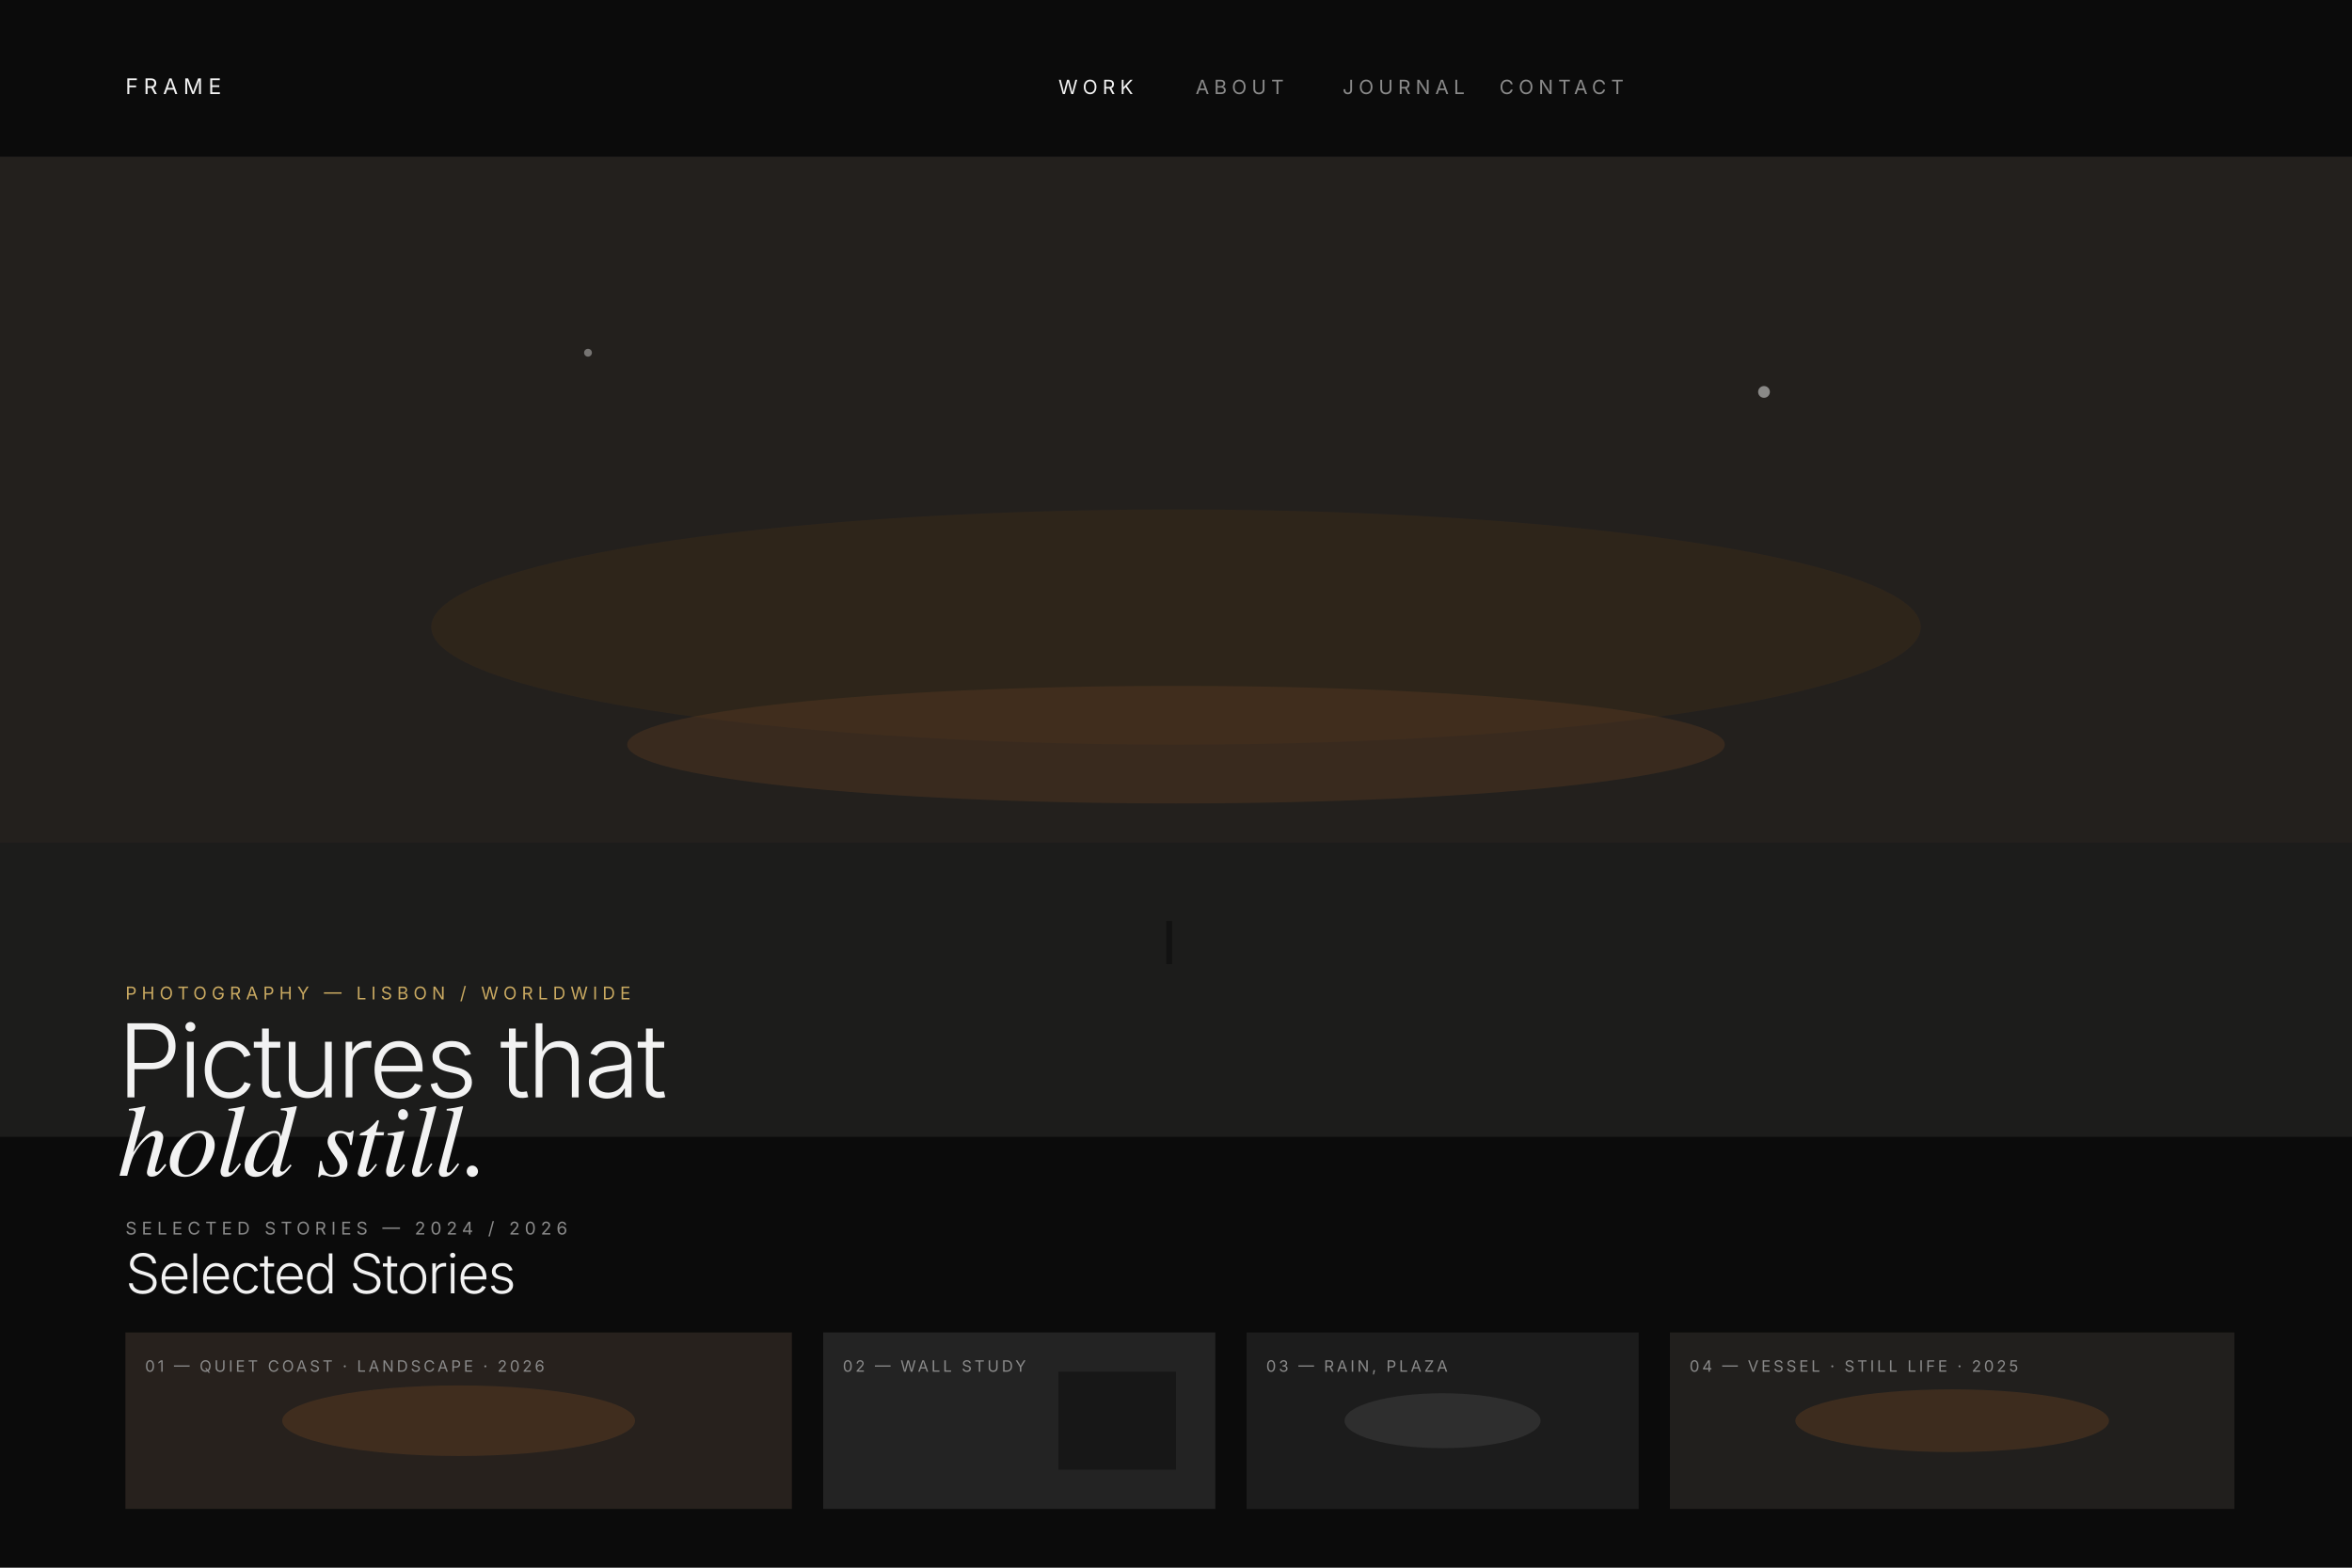
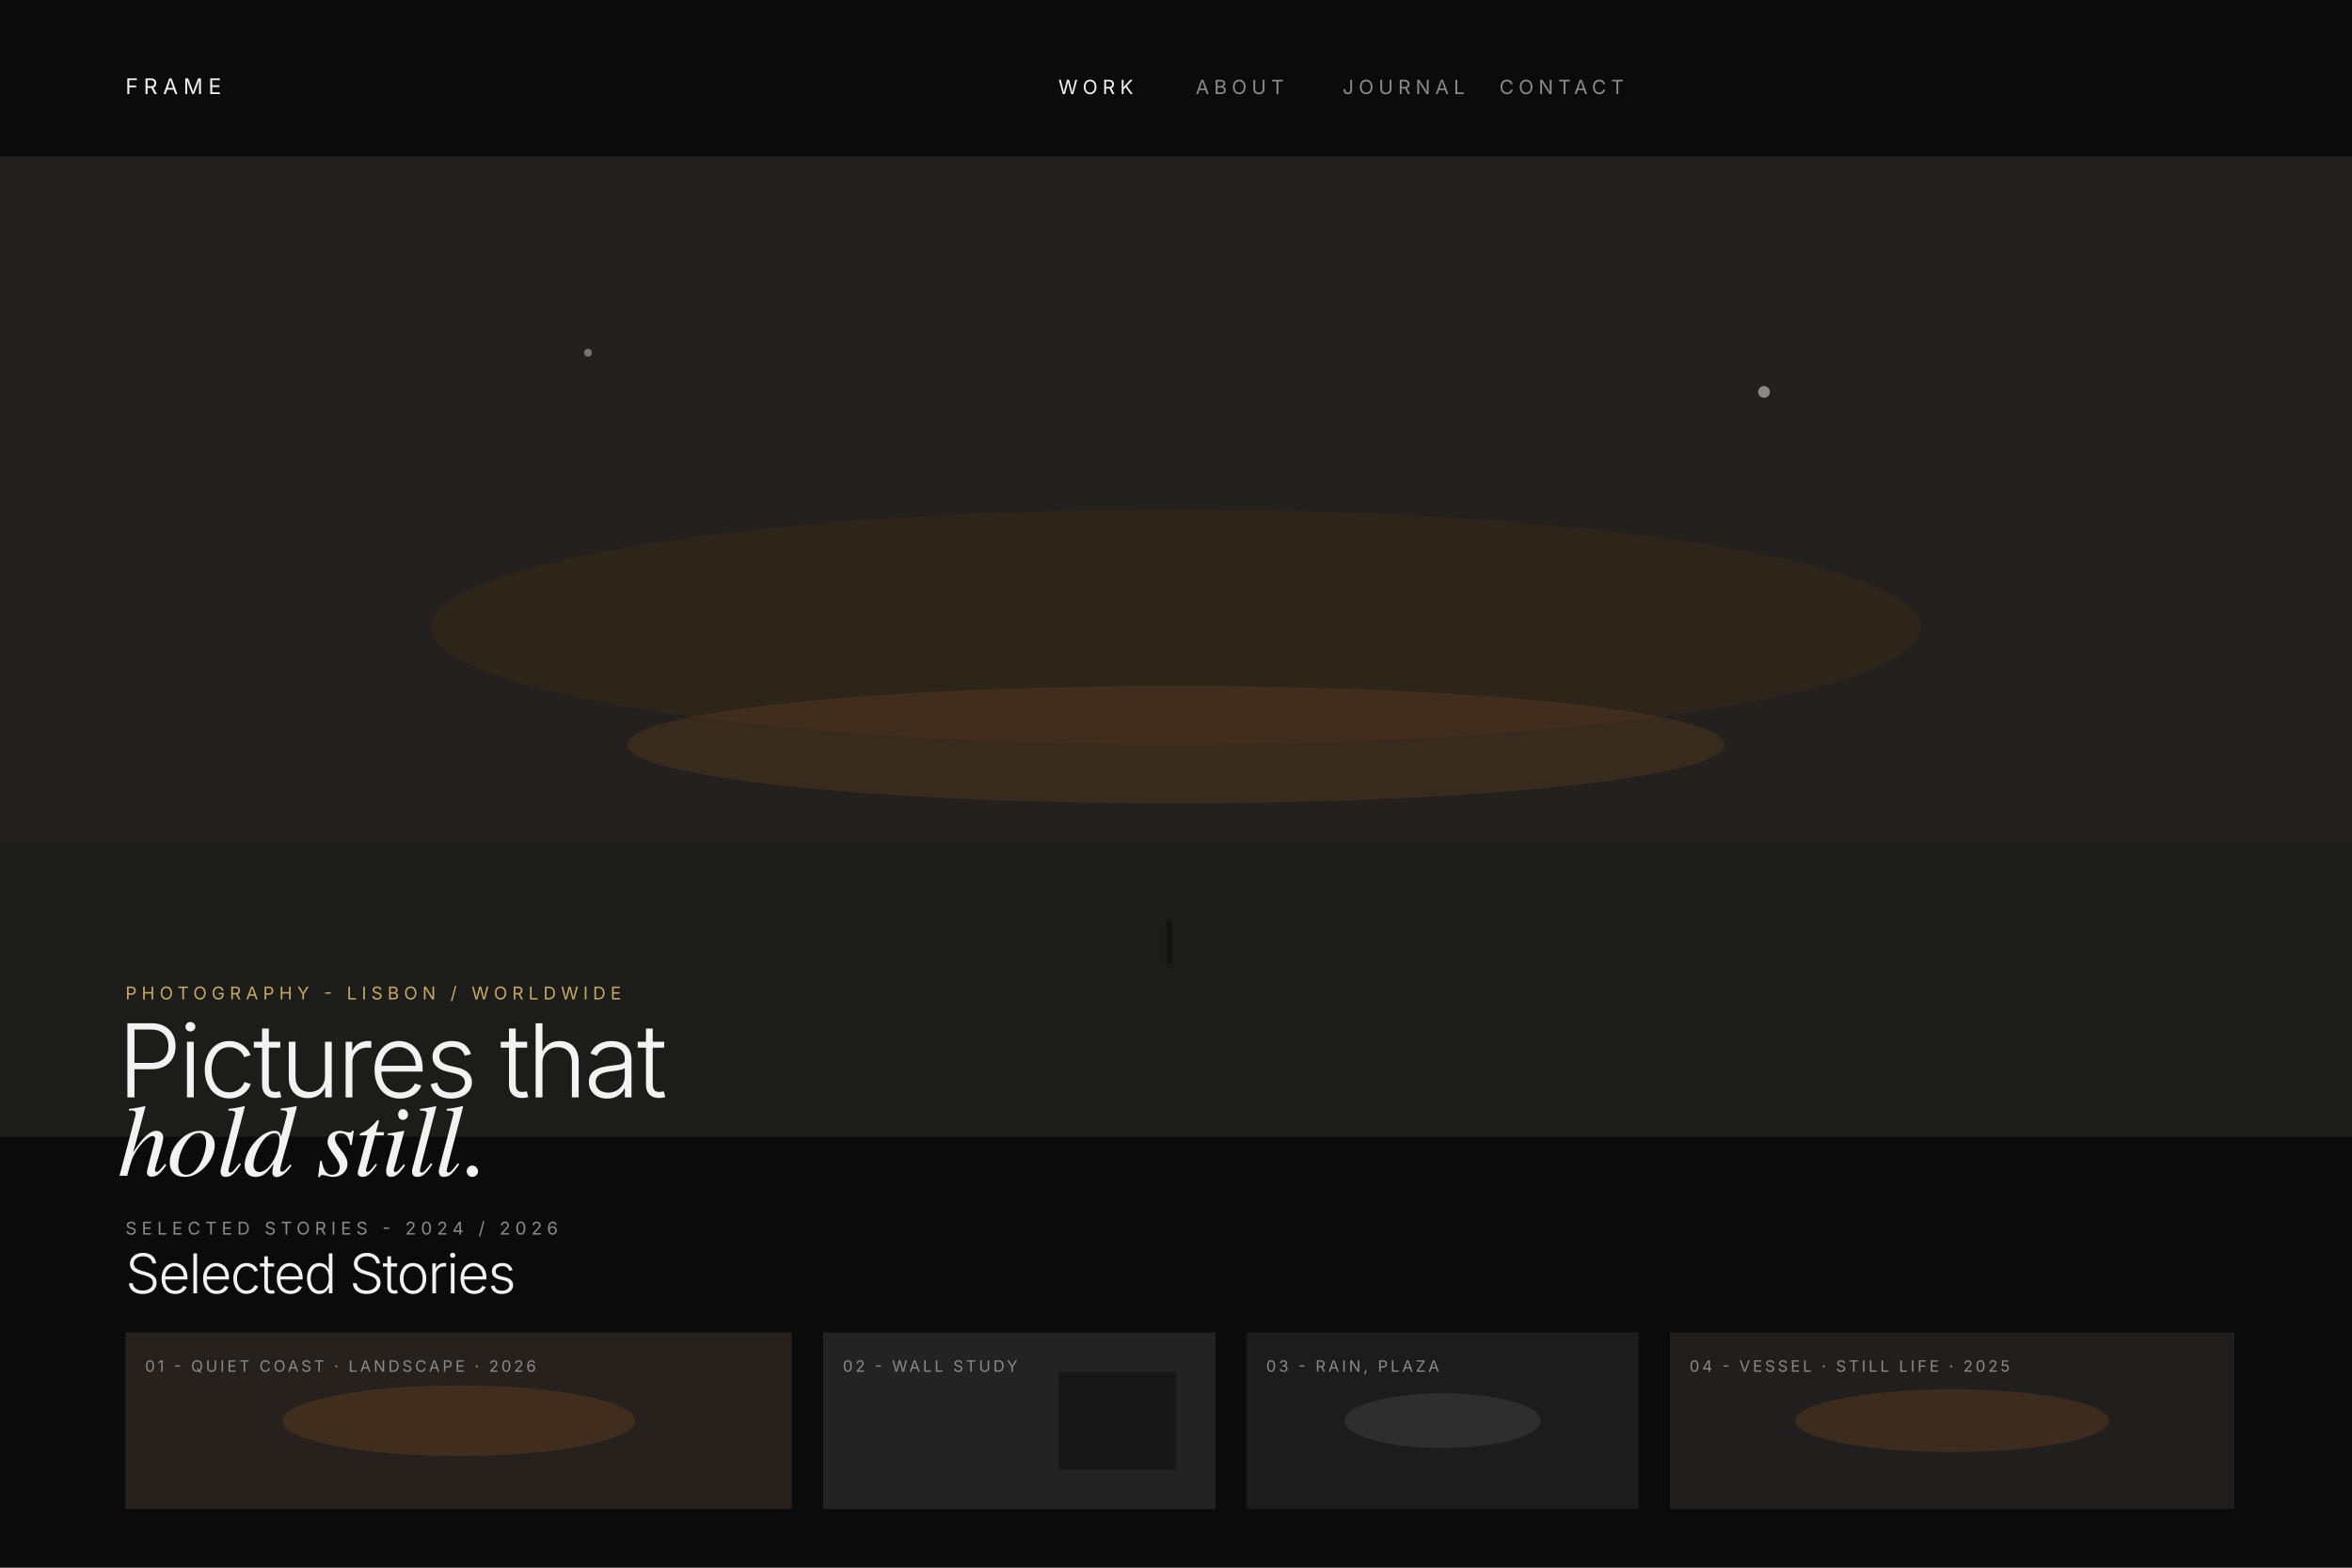
- <svg xmlns="http://www.w3.org/2000/svg" viewBox="0 0 1200 800" width="1200" height="800" role="img" aria-label="FRAME — Photographer demo preview">
+ <svg xmlns="http://www.w3.org/2000/svg" viewBox="0 0 1200 800" width="1200" height="800" role="img" aria-label="FRAME - Photographer demo preview">
  <rect width="1200" height="800" fill="#0B0B0B" />
  <text x="64" y="48" font-family="Inter, Arial, sans-serif" font-size="11" font-weight="400" letter-spacing="2.8" fill="#F2F2F2">FRAME</text>
  <text x="540" y="48" font-family="Inter, Arial, sans-serif" font-size="10" font-weight="400" letter-spacing="2.5" fill="#F2F2F2">WORK</text>
  <text x="610" y="48" font-family="Inter, Arial, sans-serif" font-size="10" font-weight="400" letter-spacing="2.5" fill="#8A8A8A">ABOUT</text>
  <text x="685" y="48" font-family="Inter, Arial, sans-serif" font-size="10" font-weight="400" letter-spacing="2.5" fill="#8A8A8A">JOURNAL</text>
  <text x="765" y="48" font-family="Inter, Arial, sans-serif" font-size="10" font-weight="400" letter-spacing="2.5" fill="#8A8A8A">CONTACT</text>
  <rect x="0" y="80" width="1200" height="500" fill="#1A1A1A" />
  <rect x="0" y="80" width="1200" height="500" fill="#2A2520" opacity="0.6" />
  <rect x="0" y="430" width="1200" height="150" fill="#1A1A1A" opacity="0.7" />
  <ellipse cx="600" cy="320" rx="380" ry="60" fill="#3A2A18" opacity="0.5" />
  <ellipse cx="600" cy="380" rx="280" ry="30" fill="#5A3A20" opacity="0.4" />
  <circle cx="900" cy="200" r="3" fill="#F2F2F2" opacity="0.5" />
  <circle cx="300" cy="180" r="2" fill="#F2F2F2" opacity="0.4" />
  <rect x="595" y="470" width="3" height="22" fill="#0B0B0B" opacity="0.6" />
-   <text x="64" y="510" font-family="Inter, Arial, sans-serif" font-size="9" font-weight="400" letter-spacing="2.5" fill="#C9A961">PHOTOGRAPHY — LISBON / WORLDWIDE</text>
+   <text x="64" y="510" font-family="Inter, Arial, sans-serif" font-size="9" font-weight="400" letter-spacing="2.5" fill="#C9A961">PHOTOGRAPHY - LISBON / WORLDWIDE</text>
  <text x="60" y="560" font-family="Inter, Arial, sans-serif" font-size="52" font-weight="300" letter-spacing="-1.6" fill="#F2F2F2">Pictures that</text>
  <text x="60" y="560" font-family="Inter, Arial, sans-serif" font-size="52" font-weight="300" letter-spacing="-1.6" fill="#F2F2F2" opacity="0">
  </text>
  <text x="60" y="600" font-family="Newsreader, Times, serif" font-size="52" font-style="italic" font-weight="400" letter-spacing="-0.8" fill="#F2F2F2">hold still.</text>
-   <text x="64" y="630" font-family="Inter, Arial, sans-serif" font-size="9" font-weight="400" letter-spacing="2.5" fill="#8A8A8A">SELECTED STORIES — 2024 / 2026</text>
+   <text x="64" y="630" font-family="Inter, Arial, sans-serif" font-size="9" font-weight="400" letter-spacing="2.5" fill="#8A8A8A">SELECTED STORIES - 2024 / 2026</text>
  <text x="64" y="660" font-family="Inter, Arial, sans-serif" font-size="28" font-weight="300" letter-spacing="-0.8" fill="#F2F2F2">Selected Stories</text>
  <rect x="64" y="680" width="340" height="90" fill="#1A1A1A" />
  <rect x="64" y="680" width="340" height="90" fill="#3A2A20" opacity="0.4" />
  <ellipse cx="234" cy="725" rx="90" ry="18" fill="#5A3A20" opacity="0.5" />
-   <text x="74" y="700" font-family="Inter, Arial, sans-serif" font-size="8" font-weight="400" letter-spacing="1.4" fill="#8A8A8A">01 — QUIET COAST · LANDSCAPE · 2026</text>
+   <text x="74" y="700" font-family="Inter, Arial, sans-serif" font-size="8" font-weight="400" letter-spacing="1.4" fill="#8A8A8A">01 - QUIET COAST · LANDSCAPE · 2026</text>
  <rect x="420" y="680" width="200" height="90" fill="#1A1A1A" />
  <rect x="420" y="680" width="200" height="90" fill="#2A2A2A" opacity="0.6" />
  <rect x="540" y="700" width="60" height="50" fill="#0B0B0B" opacity="0.5" />
-   <text x="430" y="700" font-family="Inter, Arial, sans-serif" font-size="8" font-weight="400" letter-spacing="1.4" fill="#8A8A8A">02 — WALL STUDY</text>
+   <text x="430" y="700" font-family="Inter, Arial, sans-serif" font-size="8" font-weight="400" letter-spacing="1.4" fill="#8A8A8A">02 - WALL STUDY</text>
  <rect x="636" y="680" width="200" height="90" fill="#1A1A1A" />
  <rect x="636" y="680" width="200" height="90" fill="#1C1C1C" opacity="0.7" />
  <ellipse cx="736" cy="725" rx="50" ry="14" fill="#3A3A3A" opacity="0.6" />
-   <text x="646" y="700" font-family="Inter, Arial, sans-serif" font-size="8" font-weight="400" letter-spacing="1.4" fill="#8A8A8A">03 — RAIN, PLAZA</text>
+   <text x="646" y="700" font-family="Inter, Arial, sans-serif" font-size="8" font-weight="400" letter-spacing="1.4" fill="#8A8A8A">03 - RAIN, PLAZA</text>
  <rect x="852" y="680" width="288" height="90" fill="#1A1A1A" />
  <rect x="852" y="680" width="288" height="90" fill="#2A2520" opacity="0.4" />
  <ellipse cx="996" cy="725" rx="80" ry="16" fill="#5A3A20" opacity="0.5" />
-   <text x="862" y="700" font-family="Inter, Arial, sans-serif" font-size="8" font-weight="400" letter-spacing="1.4" fill="#8A8A8A">04 — VESSEL · STILL LIFE · 2025</text>
+   <text x="862" y="700" font-family="Inter, Arial, sans-serif" font-size="8" font-weight="400" letter-spacing="1.4" fill="#8A8A8A">04 - VESSEL · STILL LIFE · 2025</text>
</svg>
